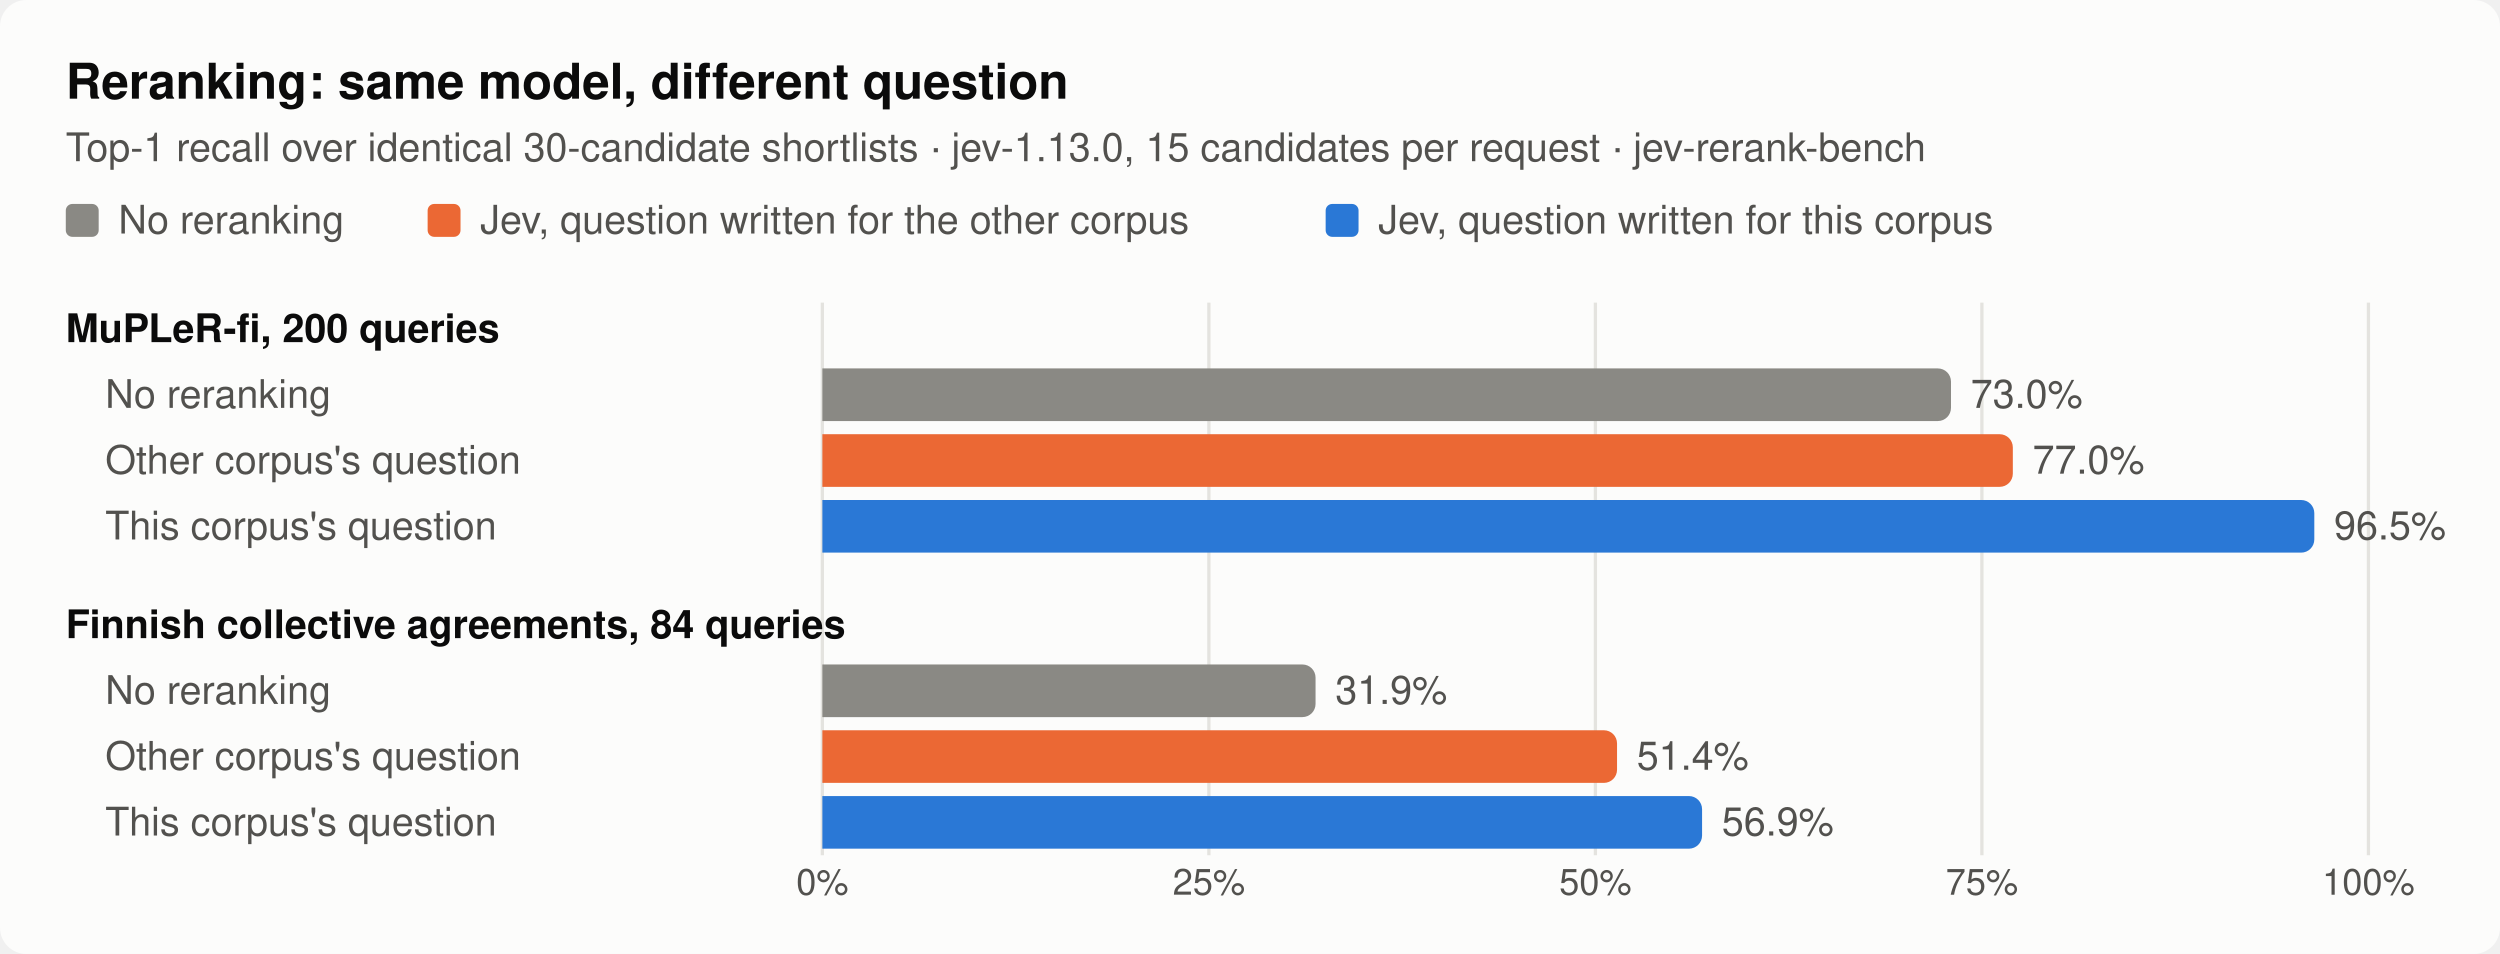
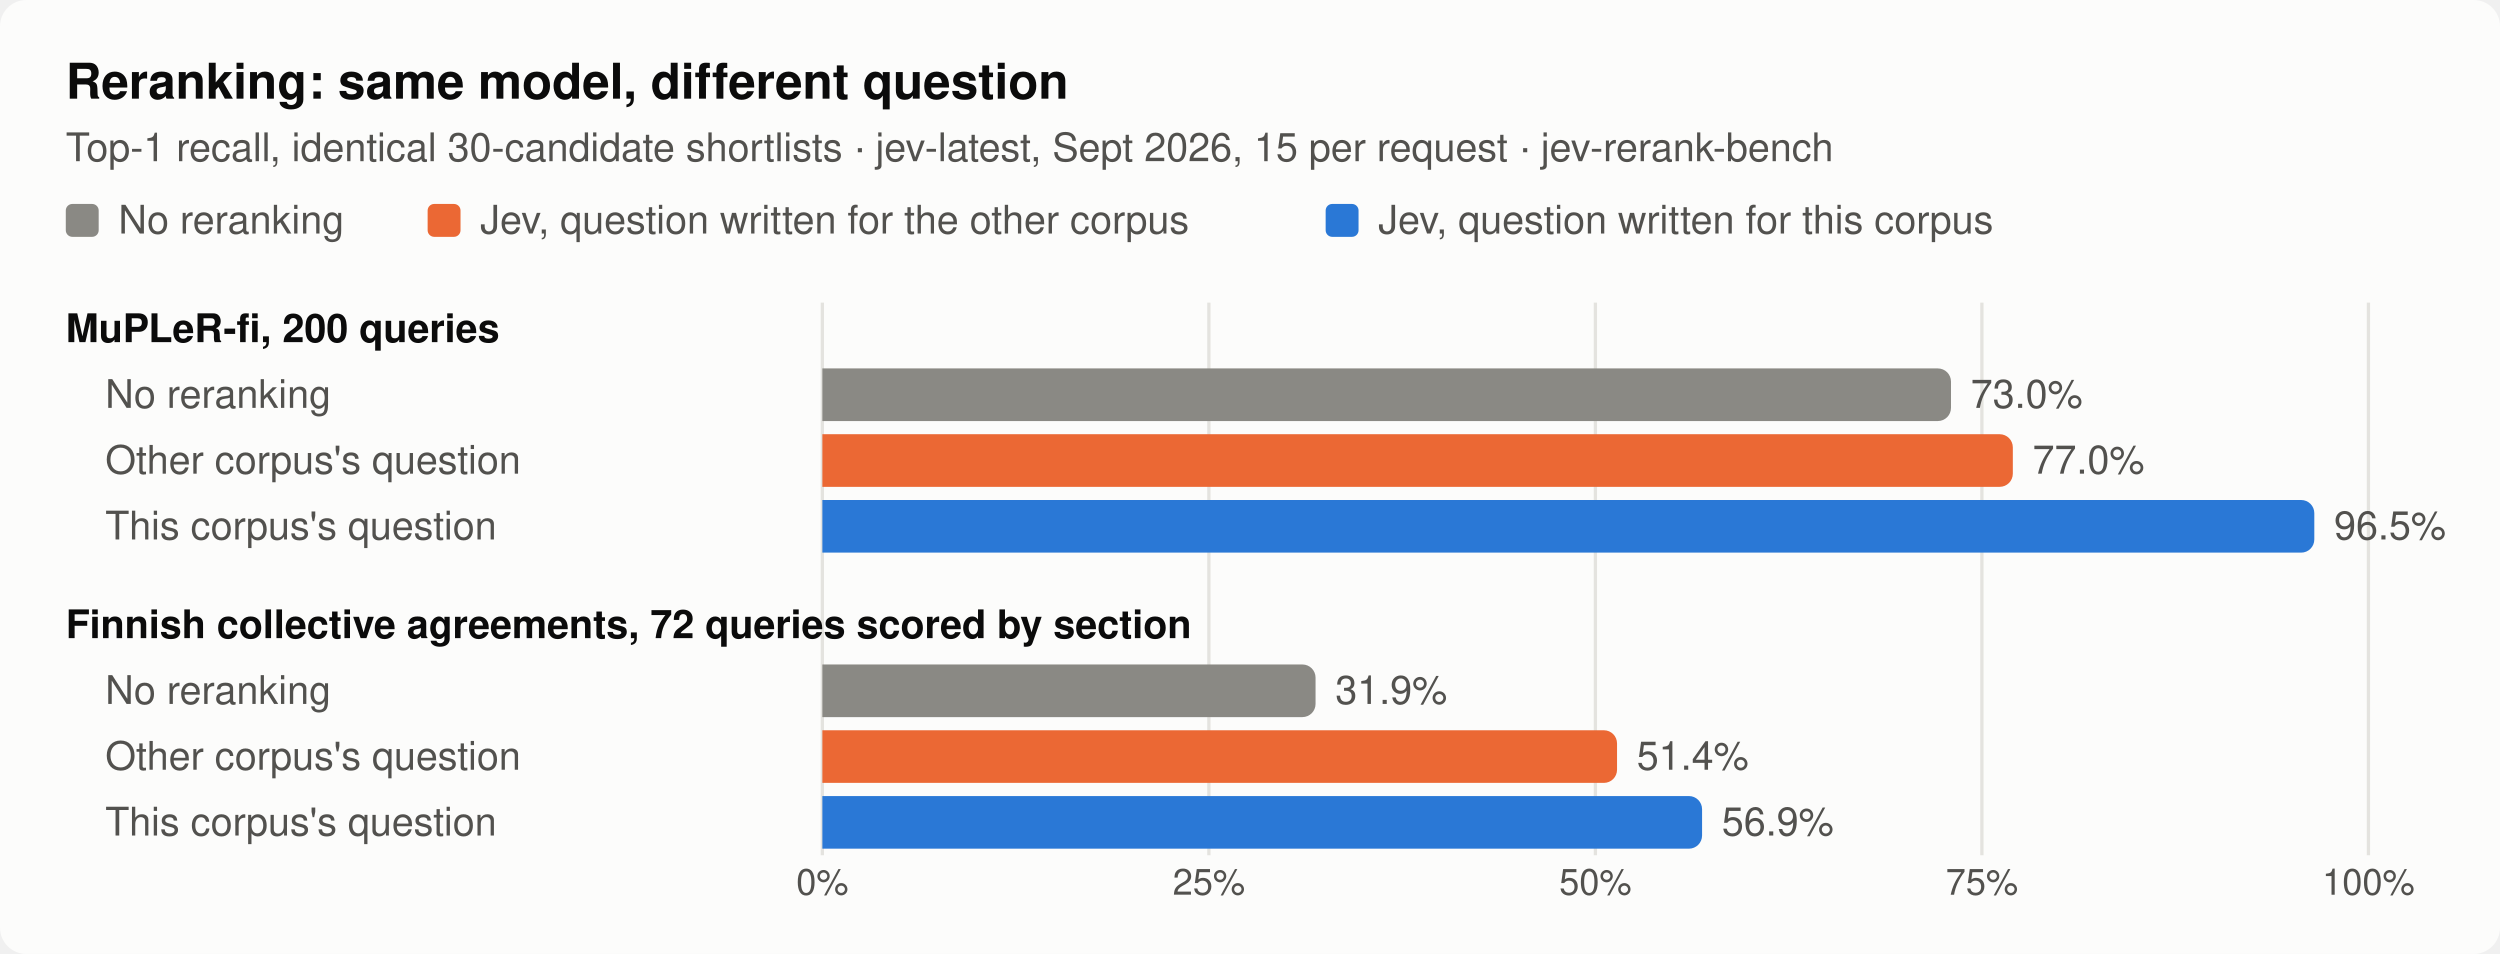
<svg xmlns="http://www.w3.org/2000/svg" viewBox="0 0 760 290" width="760" height="290" role="img" aria-labelledby="t d">
  <style>
.surface { fill: #fcfcfb; } .title { fill: #0b0b0b; } .ink { fill: #52514e; } .grid { stroke: #e4e3df; }
.s0 { fill: #8a8984; } .s1 { fill: #2a78d6; } .s2 { fill: #eb6834; }
@media (prefers-color-scheme: dark) {
  .surface { fill: #1a1a19; } .title { fill: #ffffff; } .ink { fill: #c3c2b7; } .grid { stroke: #383835; }
  .s0 { fill: #75746f; } .s1 { fill: #3987e5; } .s2 { fill: #d95926; }
}
text { font-family: -apple-system, BlinkMacSystemFont, "Segoe UI", Helvetica, Arial, sans-serif; }
</style>
  <rect class="surface" width="760" height="290" rx="8" />
  <text class="title" x="20" y="30" font-size="15" font-weight="600">Reranking: same model, different question</text>
-   <text class="ink" x="20" y="49" font-size="12">Top-1 recall over identical 30-candidate shortlists · jev-1.13.0, 15 candidates per request · jev-rerank-bench</text>
+   <text class="ink" x="20" y="49" font-size="12">Top-1 recall, identical 30-candidate shortlists · jev-latest, Sept 2026, 15 per request · jev-rerank-bench</text>
  <rect class="s0" x="20" y="62" width="10" height="10" rx="2" />
  <text class="ink" x="36" y="71" font-size="12">No reranking</text>
  <rect class="s2" x="130" y="62" width="10" height="10" rx="2" />
  <text class="ink" x="146" y="71" font-size="12">Jev, question written for the other corpus</text>
  <rect class="s1" x="403" y="62" width="10" height="10" rx="2" />
  <text class="ink" x="419" y="71" font-size="12">Jev, question written for this corpus</text>
  <g stroke-width="1">
    <line class="grid" x1="250" x2="250" y1="92" y2="260" />
    <line class="grid" x1="367.5" x2="367.5" y1="92" y2="260" />
    <line class="grid" x1="485" x2="485" y1="92" y2="260" />
    <line class="grid" x1="602.5" x2="602.5" y1="92" y2="260" />
    <line class="grid" x1="720" x2="720" y1="92" y2="260" />
  </g>
  <g class="ink" font-size="11" text-anchor="middle">
    <text x="250" y="272">0%</text>
    <text x="367.5" y="272">25%</text>
    <text x="485" y="272">50%</text>
    <text x="602.5" y="272">75%</text>
    <text x="720" y="272">100%</text>
  </g>
  <text class="title" x="20" y="104" font-size="12" font-weight="600">MuPLeR-fi, 200 queries</text>
  <g class="ink" font-size="12">
    <text x="32" y="124">No reranking</text>
    <text x="32" y="144">Other corpus's question</text>
    <text x="32" y="164">This corpus's question</text>
  </g>
  <path class="s0" d="M250 112h339.1a4 4 0 0 1 4 4v8a4 4 0 0 1-4 4H250z" />
  <path class="s2" d="M250 132h357.9a4 4 0 0 1 4 4v8a4 4 0 0 1-4 4H250z" />
  <path class="s1" d="M250 152h449.55a4 4 0 0 1 4 4v8a4 4 0 0 1-4 4H250z" />
  <g class="ink" font-size="12">
    <text x="599.1" y="124">73.0%</text>
    <text x="617.9" y="144">77.0%</text>
    <text x="709.55" y="164">96.5%</text>
  </g>
-   <text class="title" x="20" y="194" font-size="12" font-weight="600">Finnish collective agreements, 84 queries</text>
+   <text class="title" x="20" y="194" font-size="12" font-weight="600">Finnish collective agreements, 72 queries scored by section</text>
  <g class="ink" font-size="12">
    <text x="32" y="214">No reranking</text>
    <text x="32" y="234">Other corpus's question</text>
    <text x="32" y="254">This corpus's question</text>
  </g>
  <path class="s0" d="M250 202h145.93a4 4 0 0 1 4 4v8a4 4 0 0 1-4 4H250z" />
  <path class="s2" d="M250 222h237.58a4 4 0 0 1 4 4v8a4 4 0 0 1-4 4H250z" />
  <path class="s1" d="M250 242h263.43a4 4 0 0 1 4 4v8a4 4 0 0 1-4 4H250z" />
  <g class="ink" font-size="12">
    <text x="405.93" y="214">31.9%</text>
    <text x="497.58" y="234">51.4%</text>
    <text x="523.43" y="254">56.9%</text>
  </g>
</svg>
